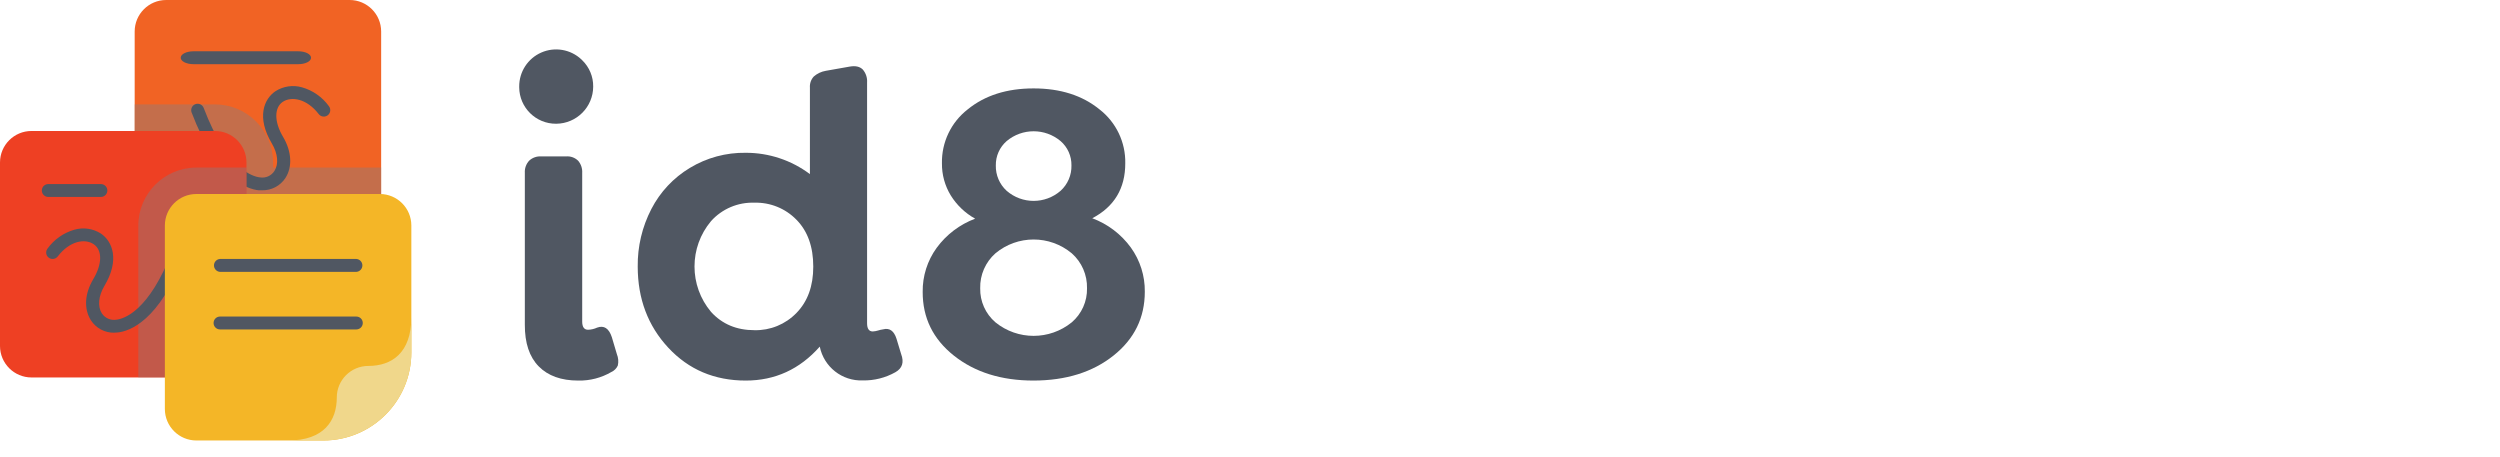
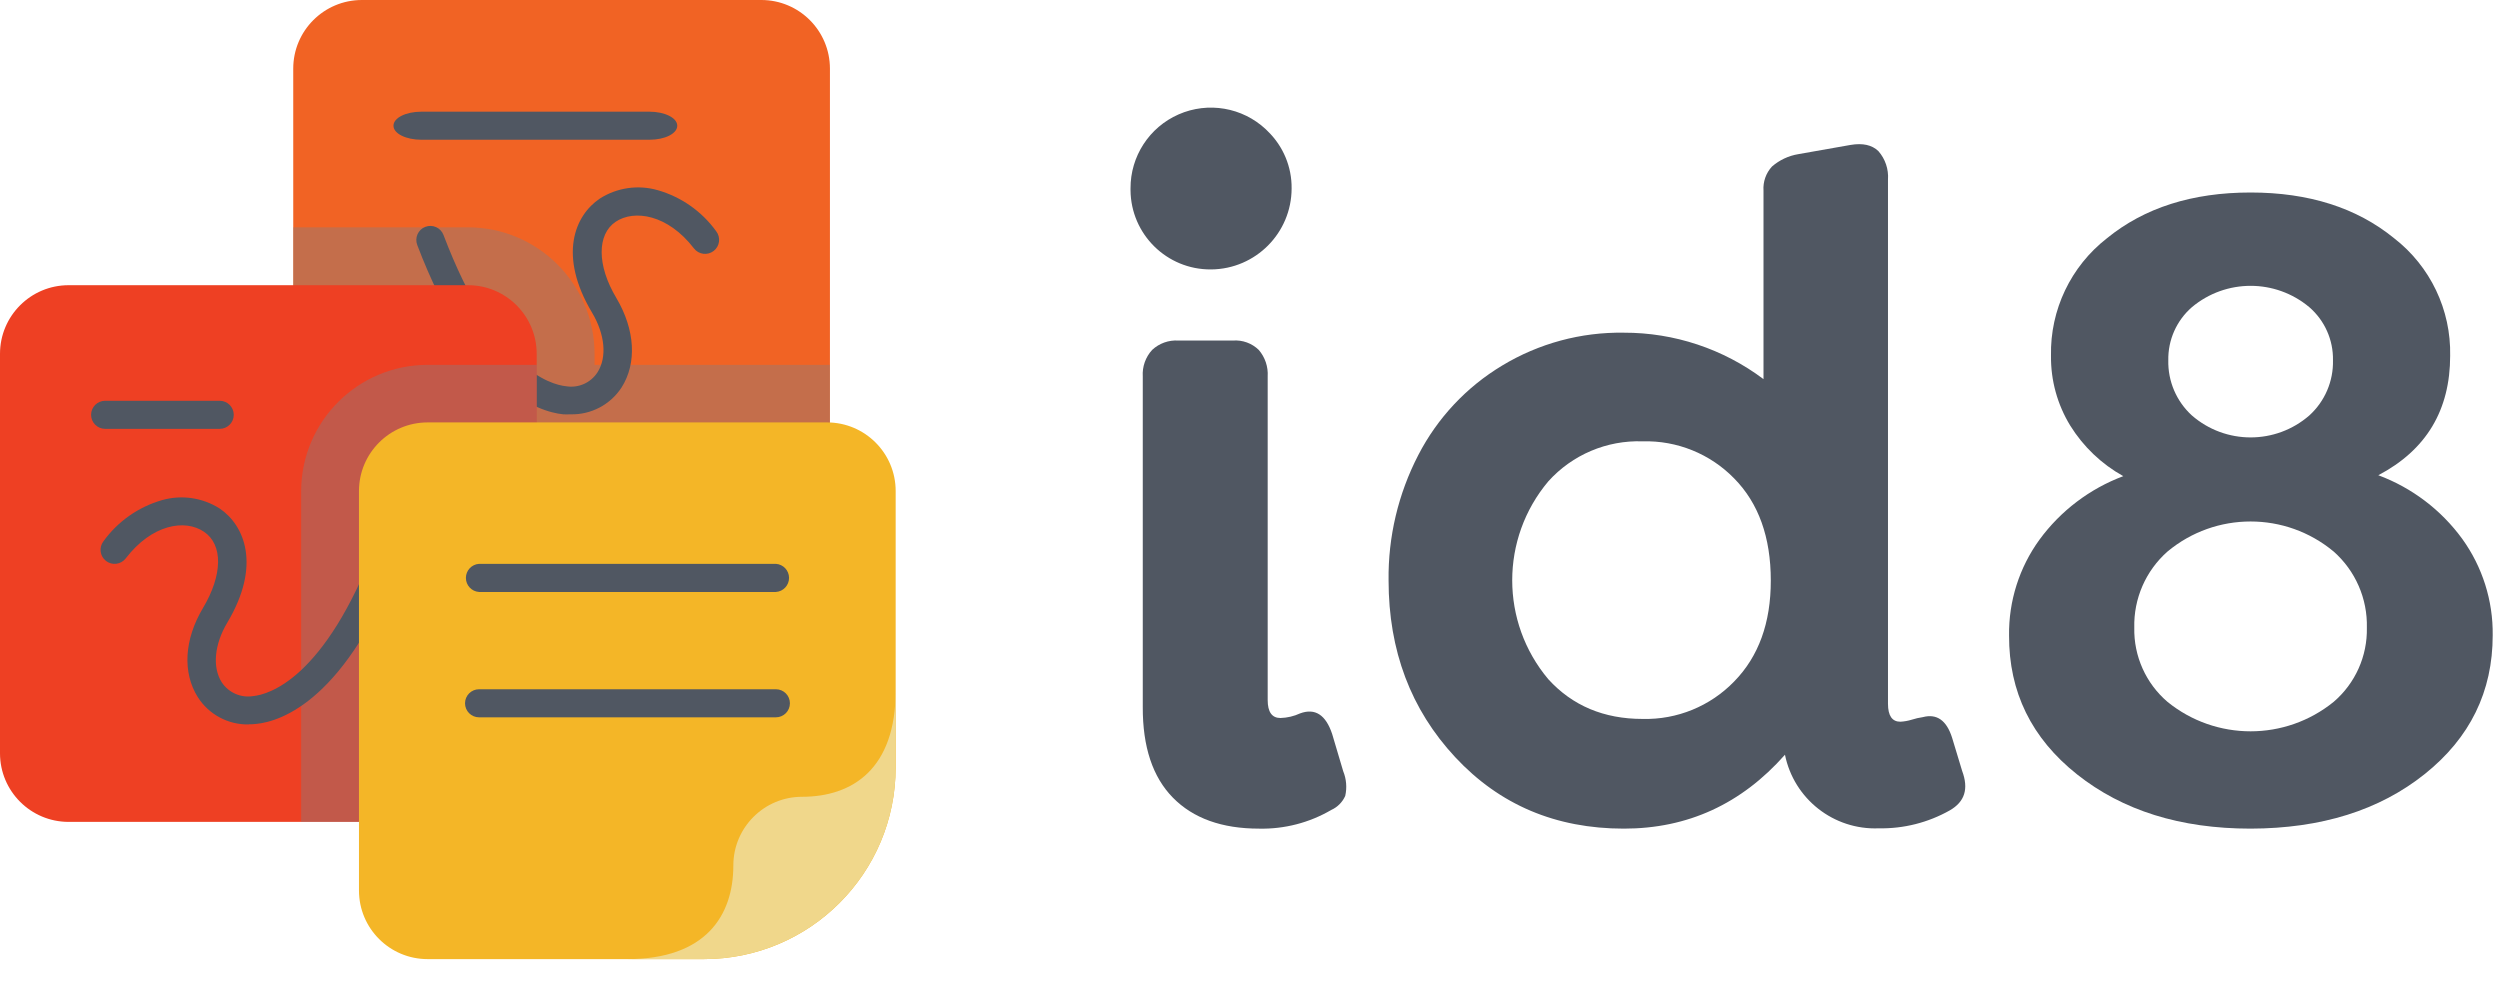
- <svg xmlns="http://www.w3.org/2000/svg" id="id8-icon" class="logo-mark" width="inherit" height="inherit" viewBox="0 0 880.28 160.88">
+ <svg xmlns="http://www.w3.org/2000/svg" id="id8-icon" class="logo-mark" width="inherit" height="inherit" viewBox="0 0 404.28 160.88">
  <style>

        .cls-1 {
            fill: #505762;
        }

        .cls-2 {
            fill: #f4b627;
        }

        .cls-3 {
            fill: #f16324;
        }

        .cls-4 {
            fill: #808184;
            fill-opacity: 0.4;
        }

        .cls-5 {
            fill: #ee4023;
        }

        .cls-6 {
            fill: #f0d78b;
        }
      </style>
  <g id="word-mark">
    <path id="i" class="icon word cls-1" d="M203.6,134q-9,0-13.92-5t-4.88-14.68V60.87a5.8,5.8,0,0,1,1.51-4.28,5.68,5.68,0,0,1,4.26-1.52h8.81a5.4,5.4,0,0,1,4.18,1.52A6,6,0,0,1,205,60.87v52.34c0,1.93.69,2.9,2.07,2.9a8.14,8.14,0,0,0,3.18-.75q3.63-1.33,5.18,3.35l1.78,6a6.67,6.67,0,0,1,.33,4,4.5,4.5,0,0,1-2.26,2.27A22.17,22.17,0,0,1,203.6,134Z" transform="translate(0 0)" />
    <path id="d" class="icon word cls-1" d="M317.3,124.66c1.09,2.92.42,5-2,6.39a22.49,22.49,0,0,1-11.48,2.9,14.87,14.87,0,0,1-15.17-11.9Q278.08,134,262.6,134q-16.52,0-27.28-11.56T224.55,93.88a42.89,42.89,0,0,1,4.81-20.3,36.27,36.27,0,0,1,13.55-14.46A36.92,36.92,0,0,1,262.6,53.8a37.45,37.45,0,0,1,22.58,7.51V30.83a5.22,5.22,0,0,1,1.37-3.9,8.63,8.63,0,0,1,4.25-2l8.44-1.49c2-.34,3.48,0,4.52,1a6.3,6.3,0,0,1,1.55,4.61v84.76c0,1.93.67,2.9,2,2.9a7.73,7.73,0,0,0,1.85-.33,10.93,10.93,0,0,1,1.78-.41c2.27-.6,3.85.52,4.74,3.34Zm-51.67-8.4a19.91,19.91,0,0,0,14.81-6.06q5.93-6.06,5.92-16.32,0-10.5-5.92-16.51a19.89,19.89,0,0,0-14.81-6,19.6,19.6,0,0,0-15.25,6.47,24.85,24.85,0,0,0,0,32Q256.23,116.26,265.63,116.26Z" transform="translate(0 0)" />
    <path id="_8" data-name=" 8" class="icon word cls-1" d="M384.6,76.85a29.55,29.55,0,0,1,13.58,10.3,26.09,26.09,0,0,1,4.92,15.57q0,13.68-11,22.46T363.94,134q-17,0-28.05-8.77t-11-22.46a25.79,25.79,0,0,1,4.92-15.5A29.71,29.71,0,0,1,343.36,77a23.62,23.62,0,0,1-8.58-8.18,21.16,21.16,0,0,1-3.11-11.3,23.45,23.45,0,0,1,9.06-19q9.07-7.39,23.21-7.39t23.21,7.39a23.42,23.42,0,0,1,9.07,19Q396.22,70.75,384.6,76.85ZM350.51,113.5a21.33,21.33,0,0,0,26.87,0,15.36,15.36,0,0,0,5.37-12,15.91,15.91,0,0,0-5.37-12.31,21,21,0,0,0-26.87,0,15.91,15.91,0,0,0-5.37,12.31A15.36,15.36,0,0,0,350.51,113.5Zm22.94-63.82a14.78,14.78,0,0,0-19,0,11.11,11.11,0,0,0-3.81,8.58,11.72,11.72,0,0,0,3.81,8.92,14.47,14.47,0,0,0,19,0,11.68,11.68,0,0,0,3.82-8.92,11.08,11.08,0,0,0-3.82-8.58Z" transform="translate(0 0)" />
    <path id="i-dot-yellow" class="word cls-1" d="M195.82,43.57a12.91,12.91,0,0,1-13-12.82h0v-.27a13,13,0,0,1,21.87-9.58l.33.33a12.67,12.67,0,0,1,3.85,9.25,13.12,13.12,0,0,1-13,13.09Z" transform="translate(0 0)" />
  </g>
  <g id="notes">
    <g id="orange-note">
      <path class="cls-3" d="M47.42,75.69a11.1,11.1,0,0,0,11.1,11.1h64.6a11.1,11.1,0,0,0,11.09-11.1V11.1A11.1,11.1,0,0,0,123.12,0H58.52a11.1,11.1,0,0,0-11.1,11.1h0Z" transform="translate(0 0)" />
      <path class="cls-4" d="M133.76,59H96.15V57.22A20.5,20.5,0,0,0,75.69,36.76H47.42V75.69a11.1,11.1,0,0,0,11.1,11.1h64.6a11.1,11.1,0,0,0,11.09-11.1V59Z" transform="translate(0 0)" />
      <path class="cls-1" d="M92.24,67A11.46,11.46,0,0,1,91.07,67c-4.13-.42-14.71-4-23.6-27.39A2.27,2.27,0,1,1,71.72,38C79.93,59.65,89,62.2,91.54,62.46a5.06,5.06,0,0,0,5.09-2.26c1.55-2.43,1.21-6.13-.89-9.65C90.22,41.3,92.94,34.84,97,32.11a11.5,11.5,0,0,1,9.35-1.36,17.66,17.66,0,0,1,9.47,6.65,2.27,2.27,0,0,1-3.6,2.77c-4.23-5.51-9.68-6.32-12.67-4.3s-3.07,7,.14,12.35c3,5.09,3.34,10.48.83,14.43A9.55,9.55,0,0,1,92.24,67Z" transform="translate(0 0)" />
      <path class="cls-1" d="M105,22.6H68.15c-2.5,0-4.52-1-4.52-2.27s2-2.27,4.52-2.27H105c2.5,0,4.52,1,4.52,2.27S107.54,22.6,105,22.6Z" transform="translate(0 0)" />
    </g>
    <g id="red-note">
      <path class="cls-5" d="M0,121.82a11.1,11.1,0,0,0,11.1,11.09H75.69a11.1,11.1,0,0,0,11.1-11.09V57.22a11.1,11.1,0,0,0-11.1-11.1H11.1A11.1,11.1,0,0,0,0,57.22H0Z" transform="translate(0 0)" />
      <path class="cls-4" d="M69.16,59A20.47,20.47,0,0,0,48.7,79.41v53.5h27a11.1,11.1,0,0,0,11.1-11.09V59Z" transform="translate(0 0)" />
      <path class="cls-1" d="M40.24,117.15A9.55,9.55,0,0,1,32,112.76c-2.52-4-2.21-9.34.82-14.43C36,93,36.1,88.11,33,86s-8.44-1.21-12.67,4.3a2.27,2.27,0,0,1-3.6-2.77h0a17.69,17.69,0,0,1,9.46-6.65,11.48,11.48,0,0,1,9.36,1.37c4,2.72,6.73,9.18,1.21,18.43-2.1,3.52-2.45,7.23-.9,9.66a5.11,5.11,0,0,0,5.06,2.23c2.57-.26,11.61-2.81,19.82-24.48A2.27,2.27,0,1,1,65,89.68c-8.89,23.44-19.47,27-23.61,27.39a11.27,11.27,0,0,1-1.16.06Z" transform="translate(0 0)" />
      <path class="cls-1" d="M35.53,69.35H17a2.27,2.27,0,1,1,0-4.54H35.53a2.27,2.27,0,0,1,0,4.54Z" transform="translate(0 0)" />
    </g>
    <g id="yellow-note">
      <path class="cls-2" d="M69.16,155.1h44.68a31,31,0,0,0,31-31h0V79.41a11.1,11.1,0,0,0-11.08-11.1H69.15a11.1,11.1,0,0,0-11.1,11.1V144a11.1,11.1,0,0,0,11.1,11.1Z" transform="translate(0 0)" />
      <path class="cls-6" d="M113.84,155.1a31,31,0,0,0,31-31h0V111.7c0,12.66-7,17.15-15.15,17.15a11.11,11.11,0,0,0-11.1,11.1c0,8.14-4.49,15.15-17.14,15.15Z" transform="translate(0 0)" />
      <g>
        <path class="cls-1" d="M125.47,95.73h-48a2.28,2.28,0,0,1,0-4.55h48a2.28,2.28,0,0,1,0,4.55Z" transform="translate(0 0)" />
        <path class="cls-1" d="M125.47,116h-48a2.27,2.27,0,0,1,0-4.54h48a2.27,2.27,0,0,1,0,4.54Z" transform="translate(0 0)" />
      </g>
    </g>
  </g>
</svg>
